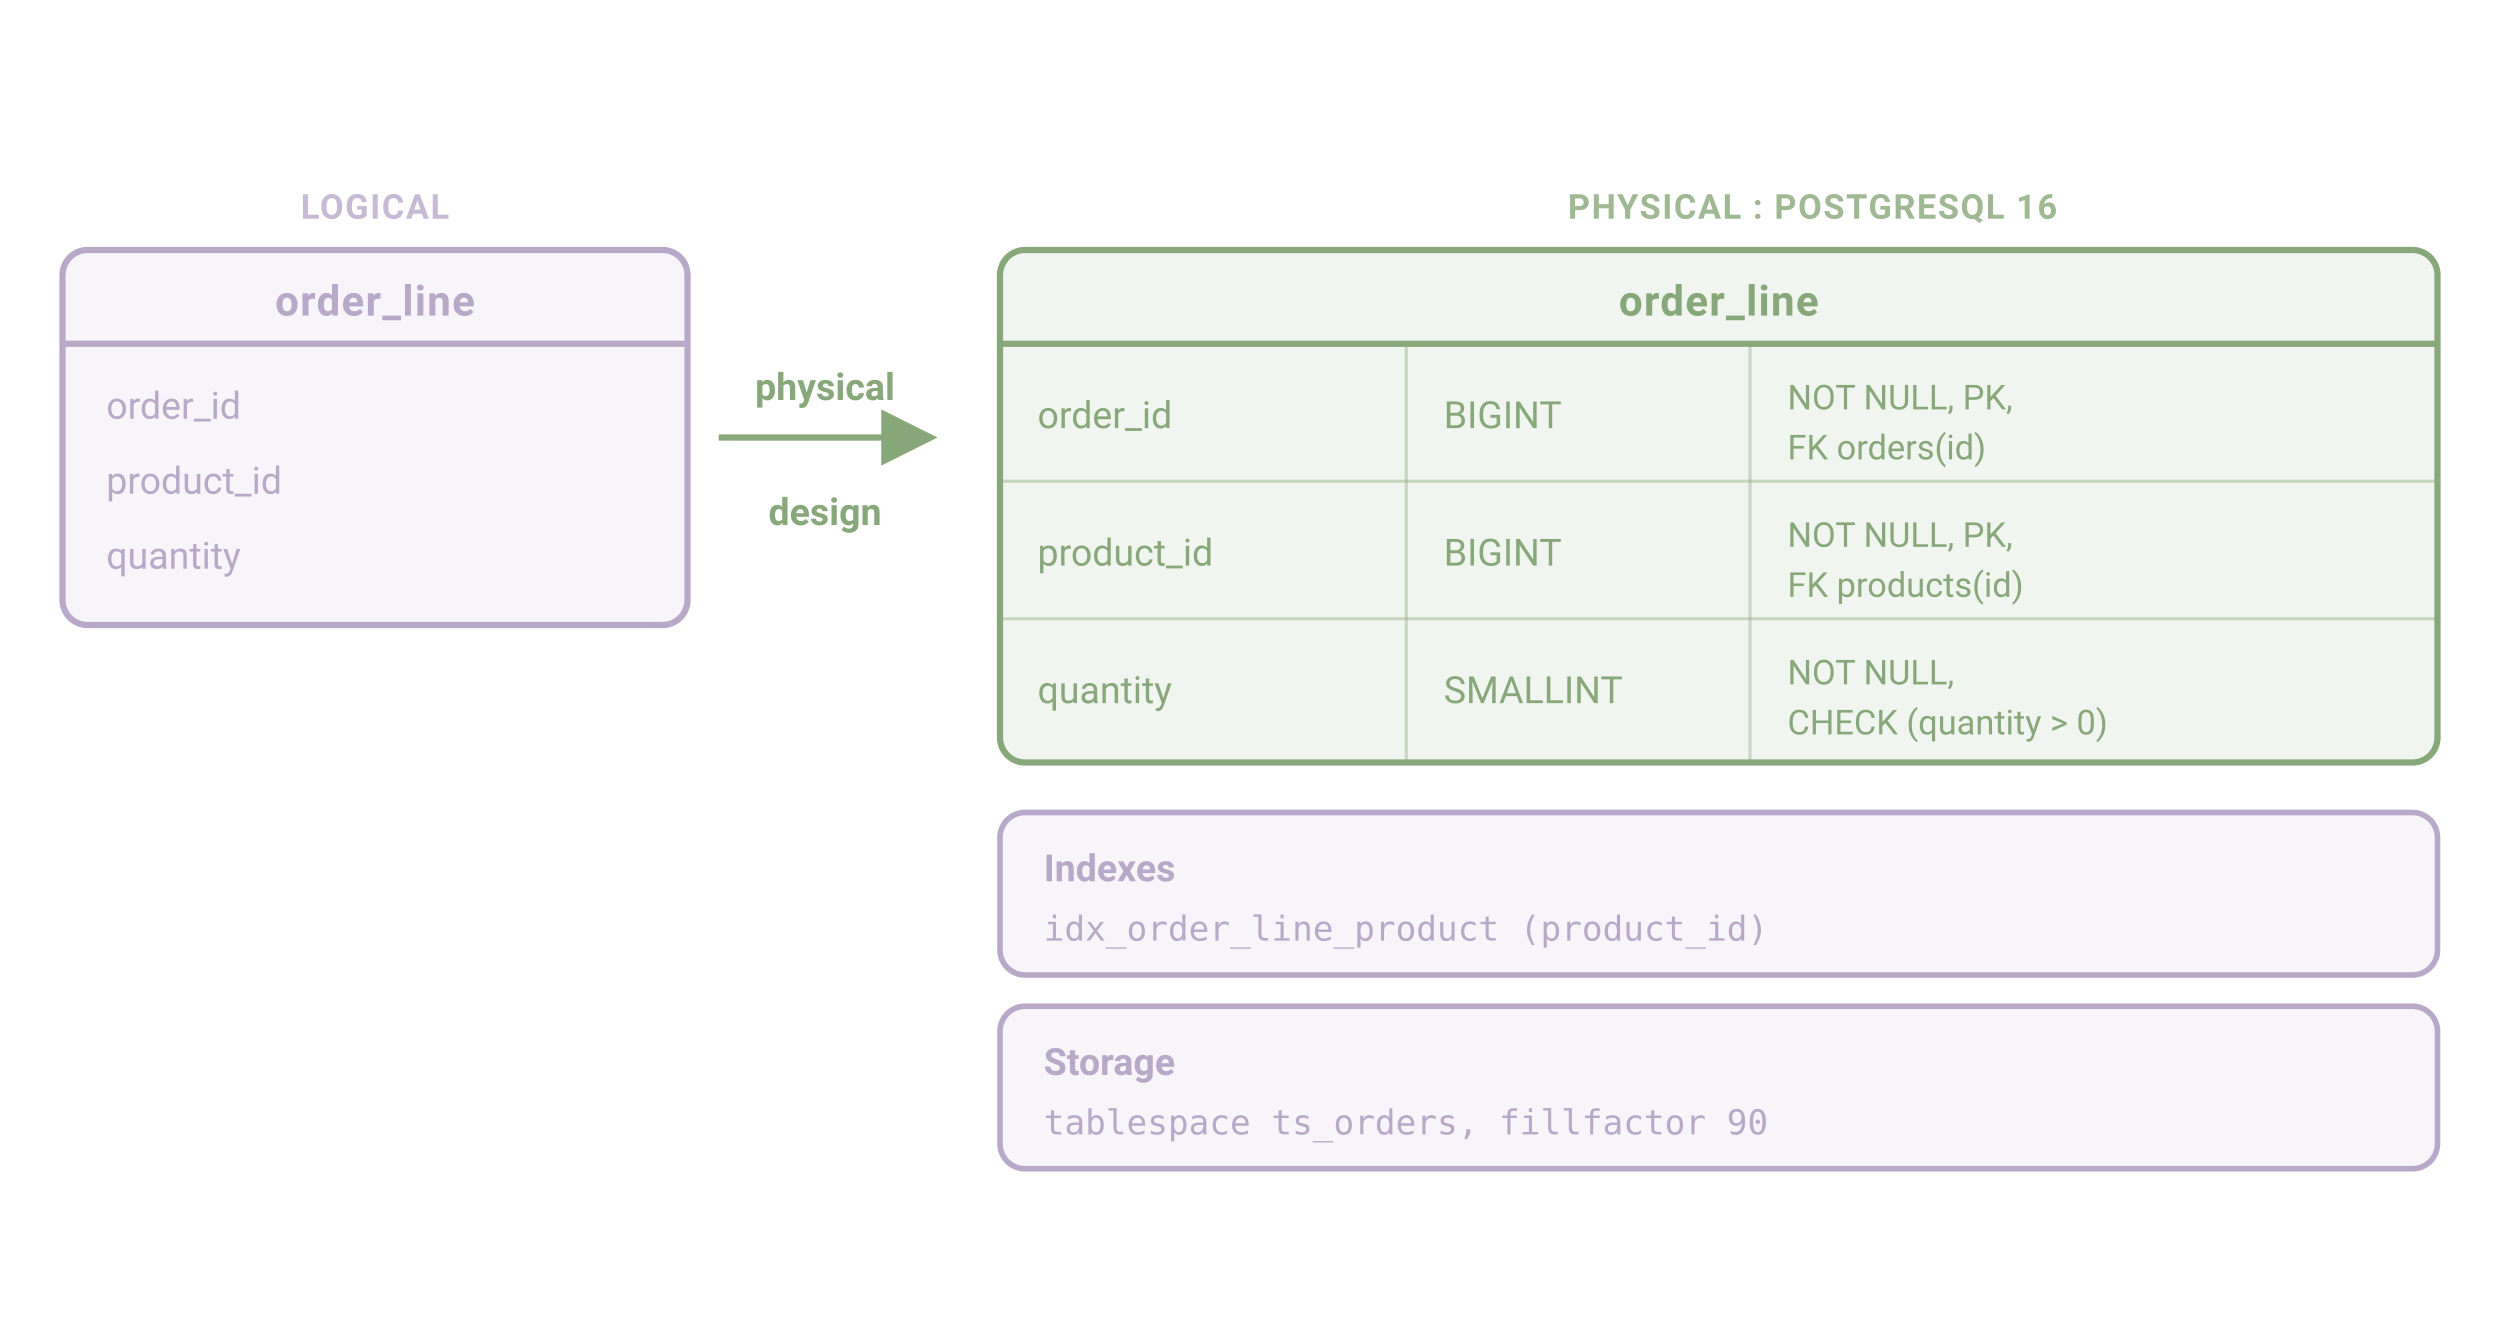
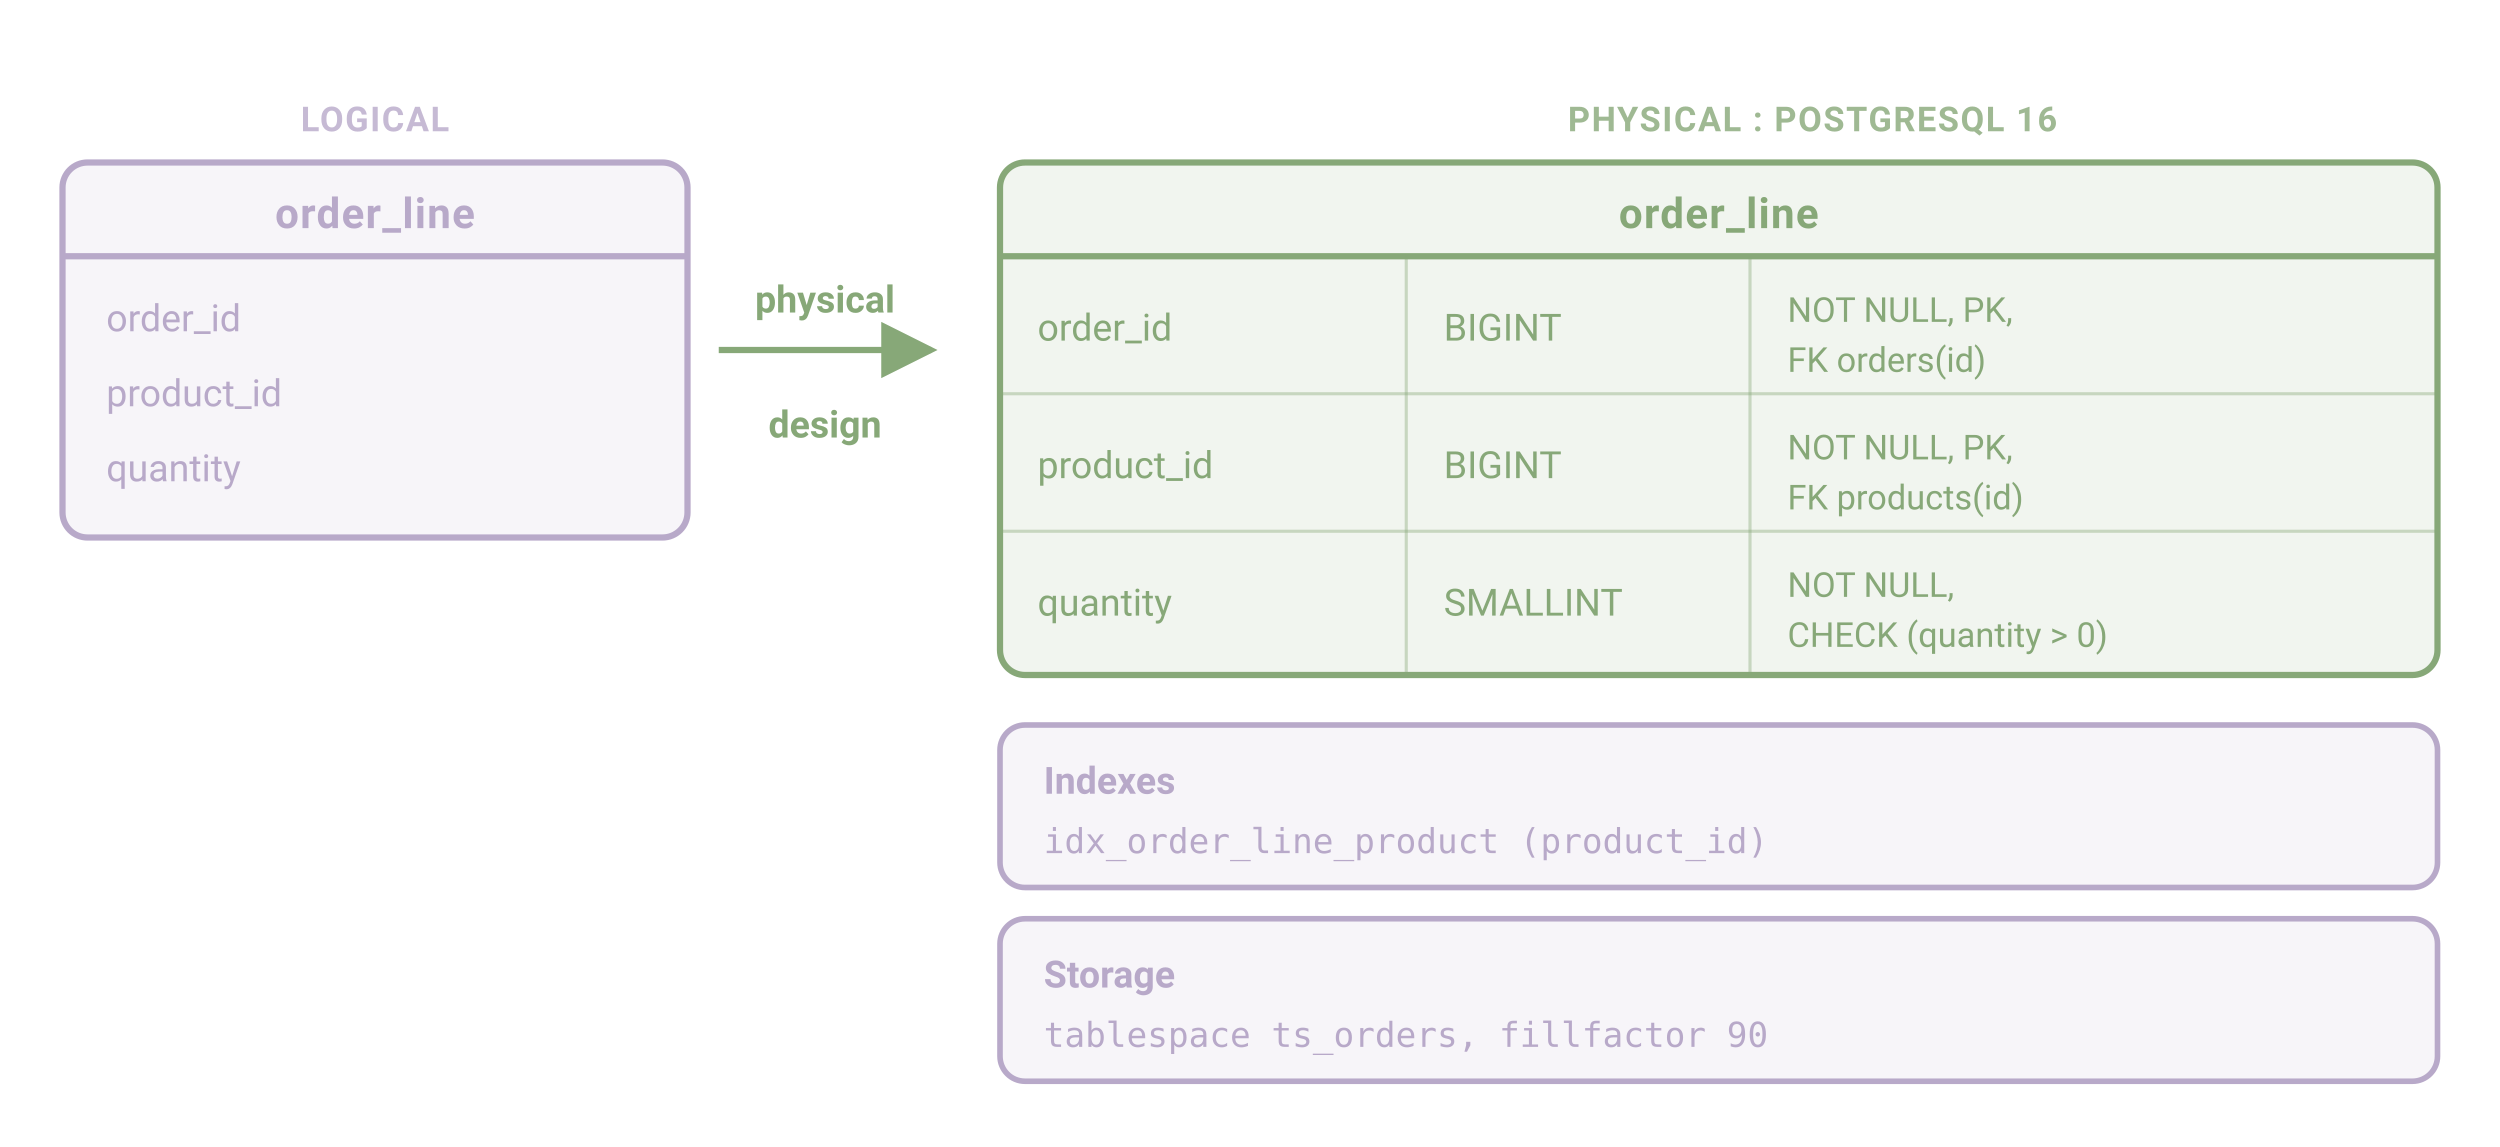
- <svg xmlns="http://www.w3.org/2000/svg" width="800" height="430" viewBox="0 0 800 430" role="img" aria-labelledby="t d">
+ <svg xmlns="http://www.w3.org/2000/svg" width="800" height="367" viewBox="0 28 800 367" role="img" aria-labelledby="t d">
  <defs>
    <marker id="as" markerWidth="9" markerHeight="9" refX="8" refY="4.5" orient="auto">
      <path d="M0,0 L9,4.5 L0,9 Z" fill="#87A878" />
    </marker>
  </defs>
  <style>
 text{font-family:'Segoe UI',system-ui,-apple-system,Roboto,Arial,sans-serif}
 .tn{font-size:13.5px;font-weight:600;letter-spacing:.4px}
 .hdr{font-size:11px;font-weight:600;fill-opacity:.8;letter-spacing:.5px}
 .col{font-size:12px;font-family:ui-monospace,'DejaVu Sans Mono',Consolas,monospace}
 .cn{font-size:11px;font-family:ui-monospace,'DejaVu Sans Mono',Consolas,monospace}
 .lb{font-size:12px;font-weight:600}
 .cp{font-size:12px;fill-opacity:.9}
 .sg{fill:#87A878}.lv{fill:#B8A9C9}
</style>
  <rect x="20" y="80" width="200" height="120" rx="8" fill="#B8A9C9" fill-opacity=".12" stroke="#B8A9C9" stroke-width="2" />
  <line x1="20" y1="110" x2="220" y2="110" stroke="#B8A9C9" stroke-width="2" />
  <text class="tn lv" x="120" y="101" text-anchor="middle">order_line</text>
  <text class="hdr lv" x="120" y="70" text-anchor="middle">LOGICAL</text>
  <g class="col lv">
    <text x="34" y="134">order_id</text>
    <text x="34" y="158">product_id</text>
    <text x="34" y="182">quantity</text>
  </g>
  <line x1="230" y1="140" x2="298" y2="140" stroke="#87A878" stroke-width="2" marker-end="url(#as)" />
  <text class="lb sg" x="264" y="128" text-anchor="middle">physical</text>
  <text class="lb sg" x="264" y="168" text-anchor="middle">design</text>
  <text class="hdr sg" x="580" y="70" text-anchor="middle">PHYSICAL : POSTGRESQL 16</text>
  <rect x="320" y="80" width="460" height="164" rx="8" fill="#87A878" fill-opacity=".12" stroke="#87A878" stroke-width="2" />
  <line x1="320" y1="110" x2="780" y2="110" stroke="#87A878" stroke-width="2" />
  <text class="tn sg" x="550" y="101" text-anchor="middle">order_line</text>
  <g stroke="#87A878" stroke-width="1" stroke-opacity=".4">
    <line x1="320" y1="154" x2="780" y2="154" />
    <line x1="320" y1="198" x2="780" y2="198" />
    <line x1="450" y1="110" x2="450" y2="244" />
    <line x1="560" y1="110" x2="560" y2="244" />
  </g>
  <g class="col sg">
    <text x="332" y="137">order_id</text>
    <text x="462" y="137">BIGINT</text>
    <text x="332" y="181">product_id</text>
    <text x="462" y="181">BIGINT</text>
    <text x="332" y="225">quantity</text>
    <text x="462" y="225">SMALLINT</text>
  </g>
  <g class="cn sg">
    <text x="572" y="131">NOT NULL, PK,</text>
    <text x="572" y="147">FK orders(id)</text>
    <text x="572" y="175">NOT NULL, PK,</text>
    <text x="572" y="191">FK products(id)</text>
    <text x="572" y="219">NOT NULL,</text>
    <text x="572" y="235">CHECK (quantity &gt; 0)</text>
  </g>
  <rect x="320" y="260" width="460" height="52" rx="8" fill="#B8A9C9" fill-opacity=".12" stroke="#B8A9C9" stroke-width="1.8" />
  <text class="lb lv" x="334" y="282">Indexes</text>
  <text class="cn lv" x="334" y="301">idx_order_line_product (product_id)</text>
  <rect x="320" y="322" width="460" height="52" rx="8" fill="#B8A9C9" fill-opacity=".12" stroke="#B8A9C9" stroke-width="1.8" />
  <text class="lb lv" x="334" y="344">Storage</text>
  <text class="cn lv" x="334" y="363">tablespace ts_orders, fillfactor 90</text>
</svg>
